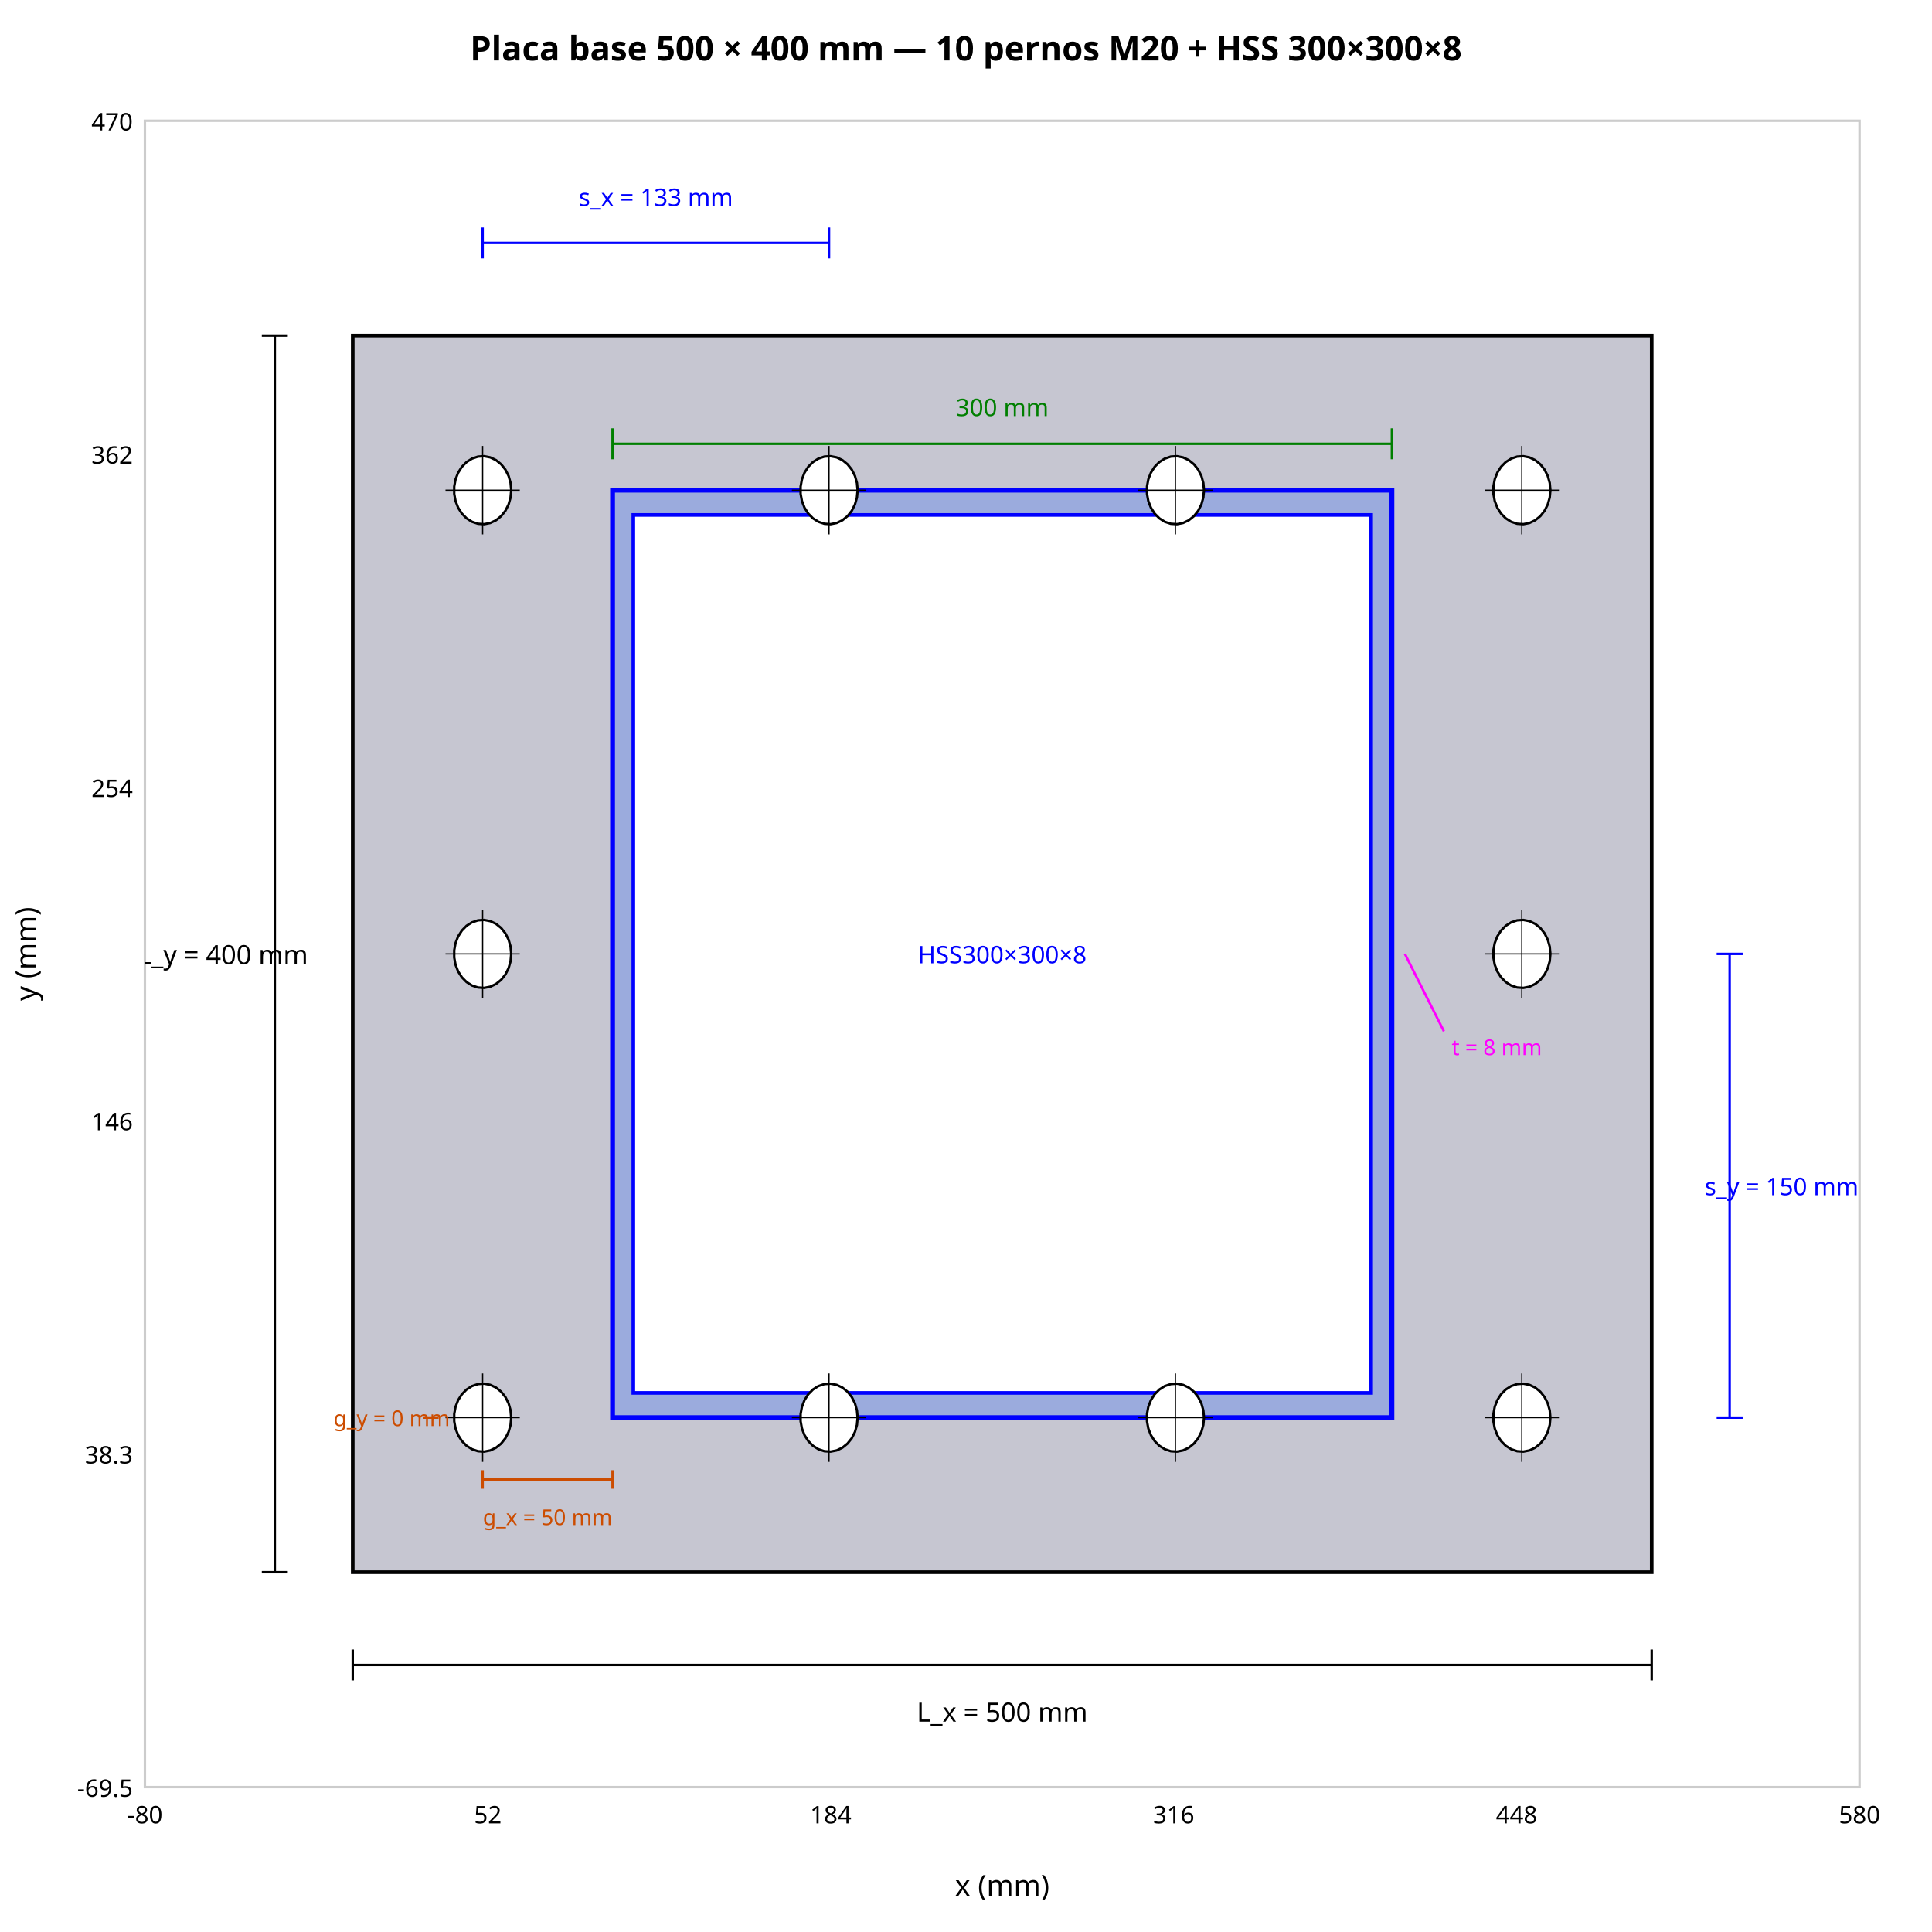
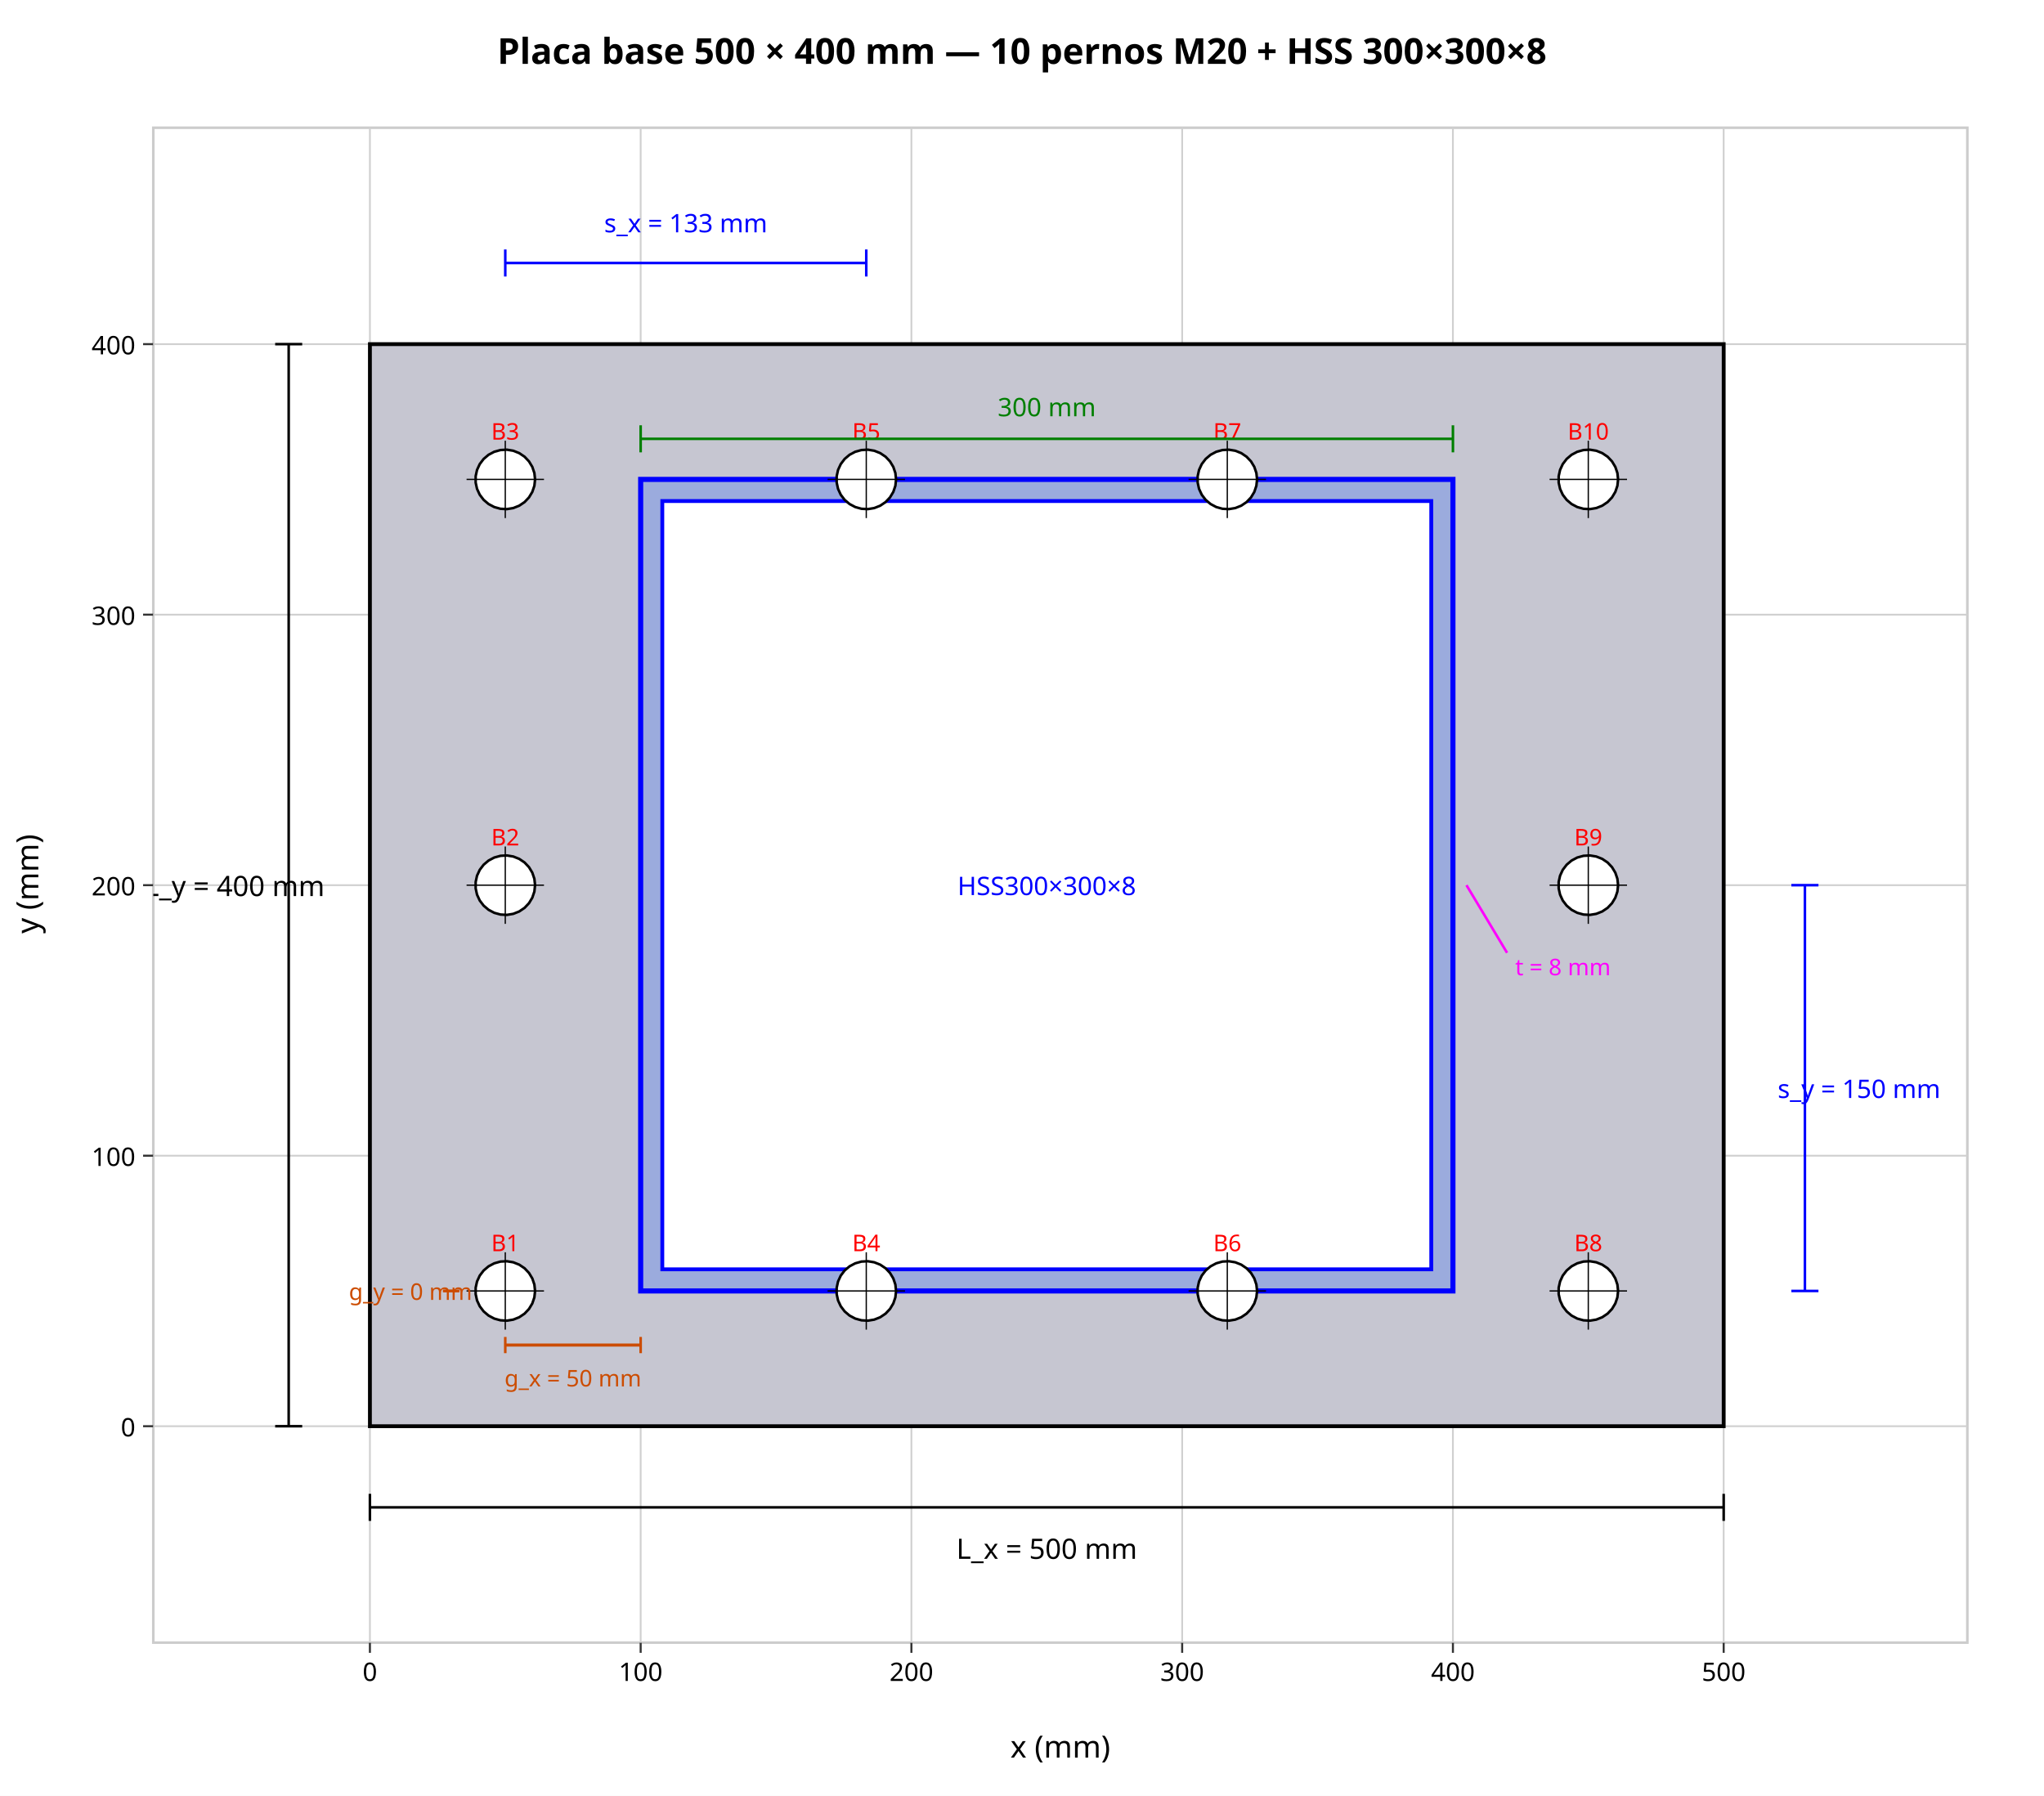
- <svg xmlns="http://www.w3.org/2000/svg" width="800" height="800" viewBox="0 0 800 800">
-   <rect x="0" y="0" width="800" height="800" fill="white" />
-   <rect x="60" y="50" width="710" height="690" fill="none" stroke="#ccc" />
+ <svg xmlns="http://www.w3.org/2000/svg" width="800" height="703" viewBox="0 0 800 703">
+   <rect x="0" y="0" width="800" height="703" fill="white" />
+   <rect x="60" y="50" width="710" height="593" fill="none" stroke="#ccc" />
  <text x="400" y="25" text-anchor="middle" font-family="sans-serif" font-size="14" font-weight="bold">Placa base 500 × 400 mm — 10 pernos M20 + HSS 300×300×8</text>
-   <text x="415" y="785" text-anchor="middle" font-family="sans-serif" font-size="12">x (mm)</text>
-   <text x="15" y="395" text-anchor="middle" font-family="sans-serif" font-size="12" transform="rotate(-90 15 395)">y (mm)</text>
-   <text x="60" y="755" text-anchor="middle" font-family="sans-serif" font-size="10">-80</text>
-   <text x="55" y="744" text-anchor="end" font-family="sans-serif" font-size="10">-69.5</text>
-   <text x="202" y="755" text-anchor="middle" font-family="sans-serif" font-size="10">52</text>
-   <text x="55" y="606" text-anchor="end" font-family="sans-serif" font-size="10">38.3</text>
-   <text x="344" y="755" text-anchor="middle" font-family="sans-serif" font-size="10">184</text>
-   <text x="55" y="468" text-anchor="end" font-family="sans-serif" font-size="10">146</text>
-   <text x="486" y="755" text-anchor="middle" font-family="sans-serif" font-size="10">316</text>
-   <text x="55" y="330" text-anchor="end" font-family="sans-serif" font-size="10">254</text>
-   <text x="628" y="755" text-anchor="middle" font-family="sans-serif" font-size="10">448</text>
-   <text x="55" y="192" text-anchor="end" font-family="sans-serif" font-size="10">362</text>
-   <text x="770" y="755" text-anchor="middle" font-family="sans-serif" font-size="10">580</text>
-   <text x="55" y="54" text-anchor="end" font-family="sans-serif" font-size="10">470</text>
+   <text x="415" y="688" text-anchor="middle" font-family="sans-serif" font-size="12">x (mm)</text>
+   <text x="15" y="346" text-anchor="middle" font-family="sans-serif" font-size="12" transform="rotate(-90 15 346)">y (mm)</text>
+   <text x="144.776" y="658" text-anchor="middle" font-family="sans-serif" font-size="10">0</text>
+   <line x1="144.776" y1="643" x2="144.776" y2="647" stroke="#333" stroke-width="0.8" />
+   <line x1="144.776" y1="50" x2="144.776" y2="643" stroke="#d0d0d0" stroke-width="0.7" />
+   <text x="250.746" y="658" text-anchor="middle" font-family="sans-serif" font-size="10">100</text>
+   <line x1="250.746" y1="643" x2="250.746" y2="647" stroke="#333" stroke-width="0.8" />
+   <line x1="250.746" y1="50" x2="250.746" y2="643" stroke="#d0d0d0" stroke-width="0.7" />
+   <text x="356.716" y="658" text-anchor="middle" font-family="sans-serif" font-size="10">200</text>
+   <line x1="356.716" y1="643" x2="356.716" y2="647" stroke="#333" stroke-width="0.8" />
+   <line x1="356.716" y1="50" x2="356.716" y2="643" stroke="#d0d0d0" stroke-width="0.7" />
+   <text x="462.687" y="658" text-anchor="middle" font-family="sans-serif" font-size="10">300</text>
+   <line x1="462.687" y1="643" x2="462.687" y2="647" stroke="#333" stroke-width="0.8" />
+   <line x1="462.687" y1="50" x2="462.687" y2="643" stroke="#d0d0d0" stroke-width="0.7" />
+   <text x="568.657" y="658" text-anchor="middle" font-family="sans-serif" font-size="10">400</text>
+   <line x1="568.657" y1="643" x2="568.657" y2="647" stroke="#333" stroke-width="0.8" />
+   <line x1="568.657" y1="50" x2="568.657" y2="643" stroke="#d0d0d0" stroke-width="0.7" />
+   <text x="674.627" y="658" text-anchor="middle" font-family="sans-serif" font-size="10">500</text>
+   <line x1="674.627" y1="643" x2="674.627" y2="647" stroke="#333" stroke-width="0.8" />
+   <line x1="674.627" y1="50" x2="674.627" y2="643" stroke="#d0d0d0" stroke-width="0.7" />
+   <text x="53" y="562.286" text-anchor="end" font-family="sans-serif" font-size="10">0</text>
+   <line x1="56" y1="558.286" x2="60" y2="558.286" stroke="#333" stroke-width="0.8" />
+   <line x1="60" y1="558.286" x2="770" y2="558.286" stroke="#d0d0d0" stroke-width="0.7" />
+   <text x="53" y="456.393" text-anchor="end" font-family="sans-serif" font-size="10">100</text>
+   <line x1="56" y1="452.393" x2="60" y2="452.393" stroke="#333" stroke-width="0.8" />
+   <line x1="60" y1="452.393" x2="770" y2="452.393" stroke="#d0d0d0" stroke-width="0.7" />
+   <text x="53" y="350.5" text-anchor="end" font-family="sans-serif" font-size="10">200</text>
+   <line x1="56" y1="346.5" x2="60" y2="346.5" stroke="#333" stroke-width="0.8" />
+   <line x1="60" y1="346.5" x2="770" y2="346.5" stroke="#d0d0d0" stroke-width="0.7" />
+   <text x="53" y="244.607" text-anchor="end" font-family="sans-serif" font-size="10">300</text>
+   <line x1="56" y1="240.607" x2="60" y2="240.607" stroke="#333" stroke-width="0.8" />
+   <line x1="60" y1="240.607" x2="770" y2="240.607" stroke="#d0d0d0" stroke-width="0.7" />
+   <text x="53" y="138.714" text-anchor="end" font-family="sans-serif" font-size="10">400</text>
+   <line x1="56" y1="134.714" x2="60" y2="134.714" stroke="#333" stroke-width="0.8" />
+   <line x1="60" y1="134.714" x2="770" y2="134.714" stroke="#d0d0d0" stroke-width="0.7" />
  <defs>
    <clipPath id="plot">
-       <rect x="60" y="50" width="710" height="690" />
+       <rect x="60" y="50" width="710" height="593" />
    </clipPath>
  </defs>
  <g clip-path="url(#plot)">
-     <polygon points="146.06,651.03 683.94,651.03 683.94,138.97 146.06,138.97" fill="rgb(198,198,209)" fill-opacity="1" stroke="black" stroke-width="1.5" />
-     <polygon points="253.64,587.02 576.36,587.02 576.36,202.98 253.64,202.98" fill="rgb(127,153,229)" fill-opacity="0.6" stroke="blue" stroke-width="2" />
-     <polygon points="262.24,576.78 567.76,576.78 567.76,213.22 262.24,213.22" fill="white" fill-opacity="1" stroke="blue" stroke-width="1.5" />
-     <text x="415.00" y="395.00" fill="blue" font-family="sans-serif" font-size="10" text-anchor="middle" dominant-baseline="central">HSS
+     <polygon points="144.78,558.29 674.63,558.29 674.63,134.71 144.78,134.71" fill="rgb(198,198,209)" fill-opacity="1" stroke="#000000" stroke-width="1.5" />
+     <polygon points="250.75,505.34 568.66,505.34 568.66,187.66 250.75,187.66" fill="rgb(127,153,229)" fill-opacity="0.6" stroke="#0000FF" stroke-width="2" />
+     <polygon points="259.22,496.87 560.18,496.87 560.18,196.13 259.22,196.13" fill="#FFFFFF" fill-opacity="1" stroke="#0000FF" stroke-width="1.5" />
+     <text x="409.70" y="346.50" fill="#0000FF" font-family="sans-serif" font-size="10" text-anchor="middle" dominant-baseline="central">HSS
300×300×8</text>
-     <polygon points="211.68,587.02 211.41,584.00 210.59,581.11 209.27,578.50 207.51,576.29 205.39,574.58 203.01,573.45 200.49,572.96 197.93,573.13 195.47,573.94 193.21,575.37 191.26,577.34 189.71,579.76 188.63,582.53 188.08,585.50 188.08,588.54 188.63,591.52 189.71,594.28 191.26,596.71 193.21,598.68 195.47,600.10 197.93,600.92 200.49,601.08 203.01,600.59 205.39,599.46 207.51,597.75 209.27,595.54 210.59,592.93 211.41,590.05 211.68,587.02" fill="white" fill-opacity="1" stroke="black" stroke-width="1" />
-     <polyline points="184.47,587.02 215.23,587.02" fill="none" stroke="black" stroke-width="0.5" />
-     <polyline points="199.85,605.33 199.85,568.72" fill="none" stroke="black" stroke-width="0.5" />
-     <polygon points="211.68,395.00 211.41,391.97 210.59,389.09 209.27,386.48 207.51,384.27 205.39,382.56 203.01,381.43 200.49,380.94 197.93,381.10 195.47,381.92 193.21,383.34 191.26,385.32 189.71,387.74 188.63,390.50 188.08,393.48 188.08,396.52 188.63,399.50 189.71,402.26 191.26,404.68 193.21,406.66 195.47,408.08 197.93,408.90 200.49,409.06 203.01,408.57 205.39,407.44 207.51,405.73 209.27,403.52 210.59,400.91 211.41,398.03 211.68,395.00" fill="white" fill-opacity="1" stroke="black" stroke-width="1" />
-     <polyline points="184.47,395.00 215.23,395.00" fill="none" stroke="black" stroke-width="0.5" />
-     <polyline points="199.85,413.31 199.85,376.69" fill="none" stroke="black" stroke-width="0.5" />
-     <polygon points="211.68,202.98 211.41,199.95 210.59,197.07 209.27,194.46 207.51,192.25 205.39,190.54 203.01,189.41 200.49,188.92 197.93,189.08 195.47,189.90 193.21,191.32 191.26,193.29 189.71,195.72 188.63,198.48 188.08,201.46 188.08,204.50 188.63,207.47 189.71,210.24 191.26,212.66 193.21,214.63 195.47,216.06 197.93,216.87 200.49,217.04 203.01,216.55 205.39,215.42 207.51,213.71 209.27,211.50 210.59,208.89 211.41,206.00 211.68,202.98" fill="white" fill-opacity="1" stroke="black" stroke-width="1" />
-     <polyline points="184.47,202.98 215.23,202.98" fill="none" stroke="black" stroke-width="0.5" />
-     <polyline points="199.85,221.28 199.85,184.67" fill="none" stroke="black" stroke-width="0.5" />
-     <polygon points="355.12,587.02 354.84,584.00 354.02,581.11 352.70,578.50 350.94,576.29 348.83,574.58 346.45,573.45 343.92,572.96 341.37,573.13 338.90,573.94 336.64,575.37 334.69,577.34 333.14,579.76 332.07,582.53 331.52,585.50 331.52,588.54 332.07,591.52 333.14,594.28 334.69,596.71 336.64,598.68 338.90,600.10 341.37,600.92 343.92,601.08 346.45,600.59 348.83,599.46 350.94,597.75 352.70,595.54 354.02,592.93 354.84,590.05 355.12,587.02" fill="white" fill-opacity="1" stroke="black" stroke-width="1" />
-     <polyline points="327.90,587.02 358.67,587.02" fill="none" stroke="black" stroke-width="0.5" />
-     <polyline points="343.28,605.33 343.28,568.72" fill="none" stroke="black" stroke-width="0.5" />
-     <polygon points="355.12,202.98 354.84,199.95 354.02,197.07 352.70,194.46 350.94,192.25 348.83,190.54 346.45,189.41 343.92,188.92 341.37,189.08 338.90,189.90 336.64,191.32 334.69,193.29 333.14,195.72 332.07,198.48 331.52,201.46 331.52,204.50 332.07,207.47 333.14,210.24 334.69,212.66 336.64,214.63 338.90,216.06 341.37,216.87 343.92,217.04 346.45,216.55 348.83,215.42 350.94,213.71 352.70,211.50 354.02,208.89 354.84,206.00 355.12,202.98" fill="white" fill-opacity="1" stroke="black" stroke-width="1" />
-     <polyline points="327.90,202.98 358.67,202.98" fill="none" stroke="black" stroke-width="0.5" />
-     <polyline points="343.28,221.28 343.28,184.67" fill="none" stroke="black" stroke-width="0.5" />
-     <polygon points="498.55,587.02 498.27,584.00 497.46,581.11 496.14,578.50 494.38,576.29 492.26,574.58 489.88,573.45 487.36,572.96 484.80,573.13 482.34,573.94 480.08,575.37 478.13,577.34 476.58,579.76 475.50,582.53 474.95,585.50 474.95,588.54 475.50,591.52 476.58,594.28 478.13,596.71 480.08,598.68 482.34,600.10 484.80,600.92 487.36,601.08 489.88,600.59 492.26,599.46 494.38,597.75 496.14,595.54 497.46,592.93 498.27,590.05 498.55,587.02" fill="white" fill-opacity="1" stroke="black" stroke-width="1" />
-     <polyline points="471.33,587.02 502.10,587.02" fill="none" stroke="black" stroke-width="0.5" />
-     <polyline points="486.72,605.33 486.72,568.72" fill="none" stroke="black" stroke-width="0.5" />
-     <polygon points="498.55,202.98 498.27,199.95 497.46,197.07 496.14,194.46 494.38,192.25 492.26,190.54 489.88,189.41 487.36,188.92 484.80,189.08 482.34,189.90 480.08,191.32 478.13,193.29 476.58,195.72 475.50,198.48 474.95,201.46 474.95,204.50 475.50,207.47 476.58,210.24 478.13,212.66 480.08,214.63 482.34,216.06 484.80,216.87 487.36,217.04 489.88,216.55 492.26,215.42 494.38,213.71 496.14,211.50 497.46,208.89 498.27,206.00 498.55,202.98" fill="white" fill-opacity="1" stroke="black" stroke-width="1" />
-     <polyline points="471.33,202.98 502.10,202.98" fill="none" stroke="black" stroke-width="0.5" />
-     <polyline points="486.72,221.28 486.72,184.67" fill="none" stroke="black" stroke-width="0.5" />
-     <polygon points="641.98,587.02 641.71,584.00 640.89,581.11 639.57,578.50 637.81,576.29 635.69,574.58 633.32,573.45 630.79,572.96 628.24,573.13 625.77,573.94 623.51,575.37 621.56,577.34 620.01,579.76 618.94,582.53 618.39,585.50 618.39,588.54 618.94,591.52 620.01,594.28 621.56,596.71 623.51,598.68 625.77,600.10 628.24,600.92 630.79,601.08 633.32,600.59 635.69,599.46 637.81,597.75 639.57,595.54 640.89,592.93 641.71,590.05 641.98,587.02" fill="white" fill-opacity="1" stroke="black" stroke-width="1" />
-     <polyline points="614.77,587.02 645.53,587.02" fill="none" stroke="black" stroke-width="0.5" />
-     <polyline points="630.15,605.33 630.15,568.72" fill="none" stroke="black" stroke-width="0.5" />
-     <polygon points="641.98,395.00 641.71,391.97 640.89,389.09 639.57,386.48 637.81,384.27 635.69,382.56 633.32,381.43 630.79,380.94 628.24,381.10 625.77,381.92 623.51,383.34 621.56,385.32 620.01,387.74 618.94,390.50 618.39,393.48 618.39,396.52 618.94,399.50 620.01,402.26 621.56,404.68 623.51,406.66 625.77,408.08 628.24,408.90 630.79,409.06 633.32,408.57 635.69,407.44 637.81,405.73 639.57,403.52 640.89,400.91 641.71,398.03 641.98,395.00" fill="white" fill-opacity="1" stroke="black" stroke-width="1" />
-     <polyline points="614.77,395.00 645.53,395.00" fill="none" stroke="black" stroke-width="0.5" />
-     <polyline points="630.15,413.31 630.15,376.69" fill="none" stroke="black" stroke-width="0.5" />
-     <polygon points="641.98,202.98 641.71,199.95 640.89,197.07 639.57,194.46 637.81,192.25 635.69,190.54 633.32,189.41 630.79,188.92 628.24,189.08 625.77,189.90 623.51,191.32 621.56,193.29 620.01,195.72 618.94,198.48 618.39,201.46 618.39,204.50 618.94,207.47 620.01,210.24 621.56,212.66 623.51,214.63 625.77,216.06 628.24,216.87 630.79,217.04 633.32,216.55 635.69,215.42 637.81,213.71 639.57,211.50 640.89,208.89 641.71,206.00 641.98,202.98" fill="white" fill-opacity="1" stroke="black" stroke-width="1" />
-     <polyline points="614.77,202.98 645.53,202.98" fill="none" stroke="black" stroke-width="0.5" />
-     <polyline points="630.15,221.28 630.15,184.67" fill="none" stroke="black" stroke-width="0.5" />
-     <polyline points="146.06,689.43 683.94,689.43" fill="none" stroke="black" stroke-width="1" />
-     <polyline points="146.06,683.03 146.06,695.83" fill="none" stroke="black" stroke-width="1" />
-     <polyline points="683.94,683.03 683.94,695.83" fill="none" stroke="black" stroke-width="1" />
-     <text x="415.00" y="708.64" fill="black" font-family="sans-serif" font-size="11" text-anchor="middle" dominant-baseline="central">L_x = 500 mm</text>
-     <polyline points="113.79,651.03 113.79,138.97" fill="none" stroke="black" stroke-width="1" />
-     <polyline points="119.17,651.03 108.41,651.03" fill="none" stroke="black" stroke-width="1" />
-     <polyline points="119.17,138.97 108.41,138.97" fill="none" stroke="black" stroke-width="1" />
-     <text x="92.27" y="395.00" fill="black" font-family="sans-serif" font-size="11" text-anchor="middle" dominant-baseline="central">L_y = 400 mm</text>
-     <polyline points="199.85,100.57 343.28,100.57" fill="none" stroke="blue" stroke-width="1" />
-     <polyline points="199.85,106.97 199.85,94.17" fill="none" stroke="blue" stroke-width="1" />
-     <polyline points="343.28,106.97 343.28,94.17" fill="none" stroke="blue" stroke-width="1" />
-     <text x="271.57" y="81.36" fill="blue" font-family="sans-serif" font-size="10" text-anchor="middle" dominant-baseline="central">s_x = 133 mm</text>
-     <polyline points="716.21,587.02 716.21,395.00" fill="none" stroke="blue" stroke-width="1" />
-     <polyline points="710.83,587.02 721.59,587.02" fill="none" stroke="blue" stroke-width="1" />
-     <polyline points="710.83,395.00 721.59,395.00" fill="none" stroke="blue" stroke-width="1" />
-     <text x="737.73" y="491.01" fill="blue" font-family="sans-serif" font-size="10" text-anchor="middle" dominant-baseline="central">s_y = 150 mm</text>
-     <polyline points="253.64,183.78 576.36,183.78" fill="none" stroke="rgb(0,127,0)" stroke-width="1" />
-     <polyline points="253.64,190.18 253.64,177.37" fill="none" stroke="rgb(0,127,0)" stroke-width="1" />
-     <polyline points="576.36,190.18 576.36,177.37" fill="none" stroke="rgb(0,127,0)" stroke-width="1" />
-     <text x="415.00" y="168.41" fill="rgb(0,127,0)" font-family="sans-serif" font-size="10" text-anchor="middle" dominant-baseline="central">300 mm</text>
-     <polyline points="581.74,395.00 597.88,427.00" fill="none" stroke="magenta" stroke-width="1" />
-     <text x="601.11" y="433.40" fill="magenta" font-family="sans-serif" font-size="9" text-anchor="start" dominant-baseline="central">t = 8 mm</text>
-     <polyline points="199.85,612.63 253.64,612.63" fill="none" stroke="rgb(204,76,0)" stroke-width="1.2" />
-     <polyline points="199.85,616.47 199.85,608.78" fill="none" stroke="rgb(204,76,0)" stroke-width="1" />
-     <polyline points="253.64,616.47 253.64,608.78" fill="none" stroke="rgb(204,76,0)" stroke-width="1" />
-     <text x="226.74" y="627.99" fill="rgb(204,76,0)" font-family="sans-serif" font-size="9" text-anchor="middle" dominant-baseline="central">g_x = 50 mm</text>
-     <polyline points="178.33,587.02 178.33,587.02" fill="none" stroke="rgb(204,76,0)" stroke-width="1.2" />
-     <polyline points="175.11,587.02 181.56,587.02" fill="none" stroke="rgb(204,76,0)" stroke-width="1" />
-     <polyline points="175.11,587.02 181.56,587.02" fill="none" stroke="rgb(204,76,0)" stroke-width="1" />
-     <text x="162.20" y="587.02" fill="rgb(204,76,0)" font-family="sans-serif" font-size="9" text-anchor="middle" dominant-baseline="central">g_y = 0 mm</text>
+     <polygon points="209.42,505.34 209.15,502.84 208.34,500.45 207.04,498.29 205.31,496.46 203.22,495.05 200.88,494.12 198.39,493.71 195.88,493.84 193.45,494.52 191.22,495.70 189.30,497.33 187.77,499.33 186.71,501.62 186.17,504.08 186.17,506.60 186.71,509.06 187.77,511.34 189.30,513.35 191.22,514.98 193.45,516.16 195.88,516.83 198.39,516.97 200.88,516.56 203.22,515.63 205.31,514.22 207.04,512.39 208.34,510.23 209.15,507.84 209.42,505.34" fill="#FFFFFF" fill-opacity="1" stroke="#000000" stroke-width="1" />
+     <polyline points="182.61,505.34 212.91,505.34" fill="none" stroke="#000000" stroke-width="0.5" />
+     <polyline points="197.76,520.48 197.76,490.20" fill="none" stroke="#000000" stroke-width="0.5" />
+     <polygon points="209.42,346.50 209.15,344.00 208.34,341.61 207.04,339.45 205.31,337.62 203.22,336.21 200.88,335.28 198.39,334.87 195.88,335.01 193.45,335.68 191.22,336.86 189.30,338.49 187.77,340.49 186.71,342.78 186.17,345.24 186.17,347.76 186.71,350.22 187.77,352.51 189.30,354.51 191.22,356.14 193.45,357.32 195.88,357.99 198.39,358.13 200.88,357.72 203.22,356.79 205.31,355.38 207.04,353.55 208.34,351.39 209.15,349.00 209.42,346.50" fill="#FFFFFF" fill-opacity="1" stroke="#000000" stroke-width="1" />
+     <polyline points="182.61,346.50 212.91,346.50" fill="none" stroke="#000000" stroke-width="0.5" />
+     <polyline points="197.76,361.64 197.76,331.36" fill="none" stroke="#000000" stroke-width="0.5" />
+     <polygon points="209.42,187.66 209.15,185.16 208.34,182.77 207.04,180.61 205.31,178.78 203.22,177.37 200.88,176.44 198.39,176.03 195.88,176.17 193.45,176.84 191.22,178.02 189.30,179.65 187.77,181.66 186.71,183.94 186.17,186.40 186.17,188.92 186.71,191.38 187.77,193.67 189.30,195.67 191.22,197.30 193.45,198.48 195.88,199.16 198.39,199.29 200.88,198.88 203.22,197.95 205.31,196.54 207.04,194.71 208.34,192.55 209.15,190.16 209.42,187.66" fill="#FFFFFF" fill-opacity="1" stroke="#000000" stroke-width="1" />
+     <polyline points="182.61,187.66 212.91,187.66" fill="none" stroke="#000000" stroke-width="0.5" />
+     <polyline points="197.76,202.80 197.76,172.52" fill="none" stroke="#000000" stroke-width="0.5" />
+     <polygon points="350.71,505.34 350.44,502.84 349.63,500.45 348.33,498.29 346.60,496.46 344.51,495.05 342.17,494.12 339.69,493.71 337.17,493.84 334.74,494.52 332.51,495.70 330.59,497.33 329.07,499.33 328.01,501.62 327.47,504.08 327.47,506.60 328.01,509.06 329.07,511.34 330.59,513.35 332.51,514.98 334.74,516.16 337.17,516.83 339.69,516.97 342.17,516.56 344.51,515.63 346.60,514.22 348.33,512.39 349.63,510.23 350.44,507.84 350.71,505.34" fill="#FFFFFF" fill-opacity="1" stroke="#000000" stroke-width="1" />
+     <polyline points="323.90,505.34 354.21,505.34" fill="none" stroke="#000000" stroke-width="0.5" />
+     <polyline points="339.05,520.48 339.05,490.20" fill="none" stroke="#000000" stroke-width="0.5" />
+     <polygon points="350.71,187.66 350.44,185.16 349.63,182.77 348.33,180.61 346.60,178.78 344.51,177.37 342.17,176.44 339.69,176.03 337.17,176.17 334.74,176.84 332.51,178.02 330.59,179.65 329.07,181.66 328.01,183.94 327.47,186.40 327.47,188.92 328.01,191.38 329.07,193.67 330.59,195.67 332.51,197.30 334.74,198.48 337.17,199.16 339.69,199.29 342.17,198.88 344.51,197.95 346.60,196.54 348.33,194.71 349.63,192.55 350.44,190.16 350.71,187.66" fill="#FFFFFF" fill-opacity="1" stroke="#000000" stroke-width="1" />
+     <polyline points="323.90,187.66 354.21,187.66" fill="none" stroke="#000000" stroke-width="0.5" />
+     <polyline points="339.05,202.80 339.05,172.52" fill="none" stroke="#000000" stroke-width="0.5" />
+     <polygon points="492.00,505.34 491.73,502.84 490.93,500.45 489.63,498.29 487.89,496.46 485.81,495.05 483.47,494.12 480.98,493.71 478.46,493.84 476.03,494.52 473.81,495.70 471.89,497.33 470.36,499.33 469.30,501.62 468.76,504.08 468.76,506.60 469.30,509.06 470.36,511.34 471.89,513.35 473.81,514.98 476.03,516.16 478.46,516.83 480.98,516.97 483.47,516.56 485.81,515.63 487.89,514.22 489.63,512.39 490.93,510.23 491.73,507.84 492.00,505.34" fill="#FFFFFF" fill-opacity="1" stroke="#000000" stroke-width="1" />
+     <polyline points="465.19,505.34 495.50,505.34" fill="none" stroke="#000000" stroke-width="0.5" />
+     <polyline points="480.35,520.48 480.35,490.20" fill="none" stroke="#000000" stroke-width="0.5" />
+     <polygon points="492.00,187.66 491.73,185.16 490.93,182.77 489.63,180.61 487.89,178.78 485.81,177.37 483.47,176.44 480.98,176.03 478.46,176.17 476.03,176.84 473.81,178.02 471.89,179.65 470.36,181.66 469.30,183.94 468.76,186.40 468.76,188.92 469.30,191.38 470.36,193.67 471.89,195.67 473.81,197.30 476.03,198.48 478.46,199.16 480.98,199.29 483.47,198.88 485.81,197.95 487.89,196.54 489.63,194.71 490.93,192.55 491.73,190.16 492.00,187.66" fill="#FFFFFF" fill-opacity="1" stroke="#000000" stroke-width="1" />
+     <polyline points="465.19,187.66 495.50,187.66" fill="none" stroke="#000000" stroke-width="0.5" />
+     <polyline points="480.35,202.80 480.35,172.52" fill="none" stroke="#000000" stroke-width="0.5" />
+     <polygon points="633.30,505.34 633.03,502.84 632.22,500.45 630.92,498.29 629.19,496.46 627.10,495.05 624.76,494.12 622.27,493.71 619.76,493.84 617.33,494.52 615.10,495.70 613.18,497.33 611.65,499.33 610.60,501.62 610.05,504.08 610.05,506.60 610.60,509.06 611.65,511.34 613.18,513.35 615.10,514.98 617.33,516.16 619.76,516.83 622.27,516.97 624.76,516.56 627.10,515.63 629.19,514.22 630.92,512.39 632.22,510.23 633.03,507.84 633.30,505.34" fill="#FFFFFF" fill-opacity="1" stroke="#000000" stroke-width="1" />
+     <polyline points="606.49,505.34 636.80,505.34" fill="none" stroke="#000000" stroke-width="0.5" />
+     <polyline points="621.64,520.48 621.64,490.20" fill="none" stroke="#000000" stroke-width="0.5" />
+     <polygon points="633.30,346.50 633.03,344.00 632.22,341.61 630.92,339.45 629.19,337.62 627.10,336.21 624.76,335.28 622.27,334.87 619.76,335.01 617.33,335.68 615.10,336.86 613.18,338.49 611.65,340.49 610.60,342.78 610.05,345.24 610.05,347.76 610.60,350.22 611.65,352.51 613.18,354.51 615.10,356.14 617.33,357.32 619.76,357.99 622.27,358.13 624.76,357.72 627.10,356.79 629.19,355.38 630.92,353.55 632.22,351.39 633.03,349.00 633.30,346.50" fill="#FFFFFF" fill-opacity="1" stroke="#000000" stroke-width="1" />
+     <polyline points="606.49,346.50 636.80,346.50" fill="none" stroke="#000000" stroke-width="0.5" />
+     <polyline points="621.64,361.64 621.64,331.36" fill="none" stroke="#000000" stroke-width="0.5" />
+     <polygon points="633.30,187.66 633.03,185.16 632.22,182.77 630.92,180.61 629.19,178.78 627.10,177.37 624.76,176.44 622.27,176.03 619.76,176.17 617.33,176.84 615.10,178.02 613.18,179.65 611.65,181.66 610.60,183.94 610.05,186.40 610.05,188.92 610.60,191.38 611.65,193.67 613.18,195.67 615.10,197.30 617.33,198.48 619.76,199.16 622.27,199.29 624.76,198.88 627.10,197.95 629.19,196.54 630.92,194.71 632.22,192.55 633.03,190.16 633.30,187.66" fill="#FFFFFF" fill-opacity="1" stroke="#000000" stroke-width="1" />
+     <polyline points="606.49,187.66 636.80,187.66" fill="none" stroke="#000000" stroke-width="0.5" />
+     <polyline points="621.64,202.80 621.64,172.52" fill="none" stroke="#000000" stroke-width="0.5" />
+     <text x="197.76" y="486.28" fill="#FF0000" font-family="sans-serif" font-size="9" text-anchor="middle" dominant-baseline="central">B1</text>
+     <text x="197.76" y="327.44" fill="#FF0000" font-family="sans-serif" font-size="9" text-anchor="middle" dominant-baseline="central">B2</text>
+     <text x="197.76" y="168.60" fill="#FF0000" font-family="sans-serif" font-size="9" text-anchor="middle" dominant-baseline="central">B3</text>
+     <text x="339.05" y="486.28" fill="#FF0000" font-family="sans-serif" font-size="9" text-anchor="middle" dominant-baseline="central">B4</text>
+     <text x="339.05" y="168.60" fill="#FF0000" font-family="sans-serif" font-size="9" text-anchor="middle" dominant-baseline="central">B5</text>
+     <text x="480.35" y="486.28" fill="#FF0000" font-family="sans-serif" font-size="9" text-anchor="middle" dominant-baseline="central">B6</text>
+     <text x="480.35" y="168.60" fill="#FF0000" font-family="sans-serif" font-size="9" text-anchor="middle" dominant-baseline="central">B7</text>
+     <text x="621.64" y="486.28" fill="#FF0000" font-family="sans-serif" font-size="9" text-anchor="middle" dominant-baseline="central">B8</text>
+     <text x="621.64" y="327.44" fill="#FF0000" font-family="sans-serif" font-size="9" text-anchor="middle" dominant-baseline="central">B9</text>
+     <text x="621.64" y="168.60" fill="#FF0000" font-family="sans-serif" font-size="9" text-anchor="middle" dominant-baseline="central">B10</text>
+     <polyline points="144.78,590.05 674.63,590.05" fill="none" stroke="#000000" stroke-width="1" />
+     <polyline points="144.78,584.76 144.78,595.35" fill="none" stroke="#000000" stroke-width="1" />
+     <polyline points="674.63,584.76 674.63,595.35" fill="none" stroke="#000000" stroke-width="1" />
+     <text x="409.70" y="605.94" fill="black" font-family="sans-serif" font-size="11" text-anchor="middle" dominant-baseline="central">L_x = 500 mm</text>
+     <polyline points="112.99,558.29 112.99,134.71" fill="none" stroke="#000000" stroke-width="1" />
+     <polyline points="118.28,558.29 107.69,558.29" fill="none" stroke="#000000" stroke-width="1" />
+     <polyline points="118.28,134.71 107.69,134.71" fill="none" stroke="#000000" stroke-width="1" />
+     <text x="91.79" y="346.50" fill="black" font-family="sans-serif" font-size="11" text-anchor="middle" dominant-baseline="central">L_y = 400 mm</text>
+     <polyline points="197.76,102.95 339.05,102.95" fill="none" stroke="#0000FF" stroke-width="1" />
+     <polyline points="197.76,108.24 197.76,97.65" fill="none" stroke="#0000FF" stroke-width="1" />
+     <polyline points="339.05,108.24 339.05,97.65" fill="none" stroke="#0000FF" stroke-width="1" />
+     <text x="268.41" y="87.06" fill="#0000FF" font-family="sans-serif" font-size="10" text-anchor="middle" dominant-baseline="central">s_x = 133 mm</text>
+     <polyline points="706.42,505.34 706.42,346.50" fill="none" stroke="#0000FF" stroke-width="1" />
+     <polyline points="701.12,505.34 711.72,505.34" fill="none" stroke="#0000FF" stroke-width="1" />
+     <polyline points="701.12,346.50 711.72,346.50" fill="none" stroke="#0000FF" stroke-width="1" />
+     <text x="727.61" y="425.92" fill="#0000FF" font-family="sans-serif" font-size="10" text-anchor="middle" dominant-baseline="central">s_y = 150 mm</text>
+     <polyline points="250.75,171.78 568.66,171.78" fill="none" stroke="rgb(0,127,0)" stroke-width="1" />
+     <polyline points="250.75,177.07 250.75,166.48" fill="none" stroke="rgb(0,127,0)" stroke-width="1" />
+     <polyline points="568.66,177.07 568.66,166.48" fill="none" stroke="rgb(0,127,0)" stroke-width="1" />
+     <text x="409.70" y="159.07" fill="rgb(0,127,0)" font-family="sans-serif" font-size="10" text-anchor="middle" dominant-baseline="central">300 mm</text>
+     <polyline points="573.96,346.50 589.85,372.97" fill="none" stroke="#FF00FF" stroke-width="1" />
+     <text x="593.03" y="378.27" fill="#FF00FF" font-family="sans-serif" font-size="9" text-anchor="start" dominant-baseline="central">t = 8 mm</text>
+     <polyline points="197.76,526.52 250.75,526.52" fill="none" stroke="rgb(204,76,0)" stroke-width="1.2" />
+     <polyline points="197.76,529.69 197.76,523.34" fill="none" stroke="rgb(204,76,0)" stroke-width="1" />
+     <polyline points="250.75,529.69 250.75,523.34" fill="none" stroke="rgb(204,76,0)" stroke-width="1" />
+     <text x="224.25" y="539.23" fill="rgb(204,76,0)" font-family="sans-serif" font-size="9" text-anchor="middle" dominant-baseline="central">g_x = 50 mm</text>
+     <polyline points="176.57,505.34 176.57,505.34" fill="none" stroke="rgb(204,76,0)" stroke-width="1.2" />
+     <polyline points="173.39,505.34 179.75,505.34" fill="none" stroke="rgb(204,76,0)" stroke-width="1" />
+     <polyline points="173.39,505.34 179.75,505.34" fill="none" stroke="rgb(204,76,0)" stroke-width="1" />
+     <text x="160.67" y="505.34" fill="rgb(204,76,0)" font-family="sans-serif" font-size="9" text-anchor="middle" dominant-baseline="central">g_y = 0 mm</text>
  </g>
</svg>
